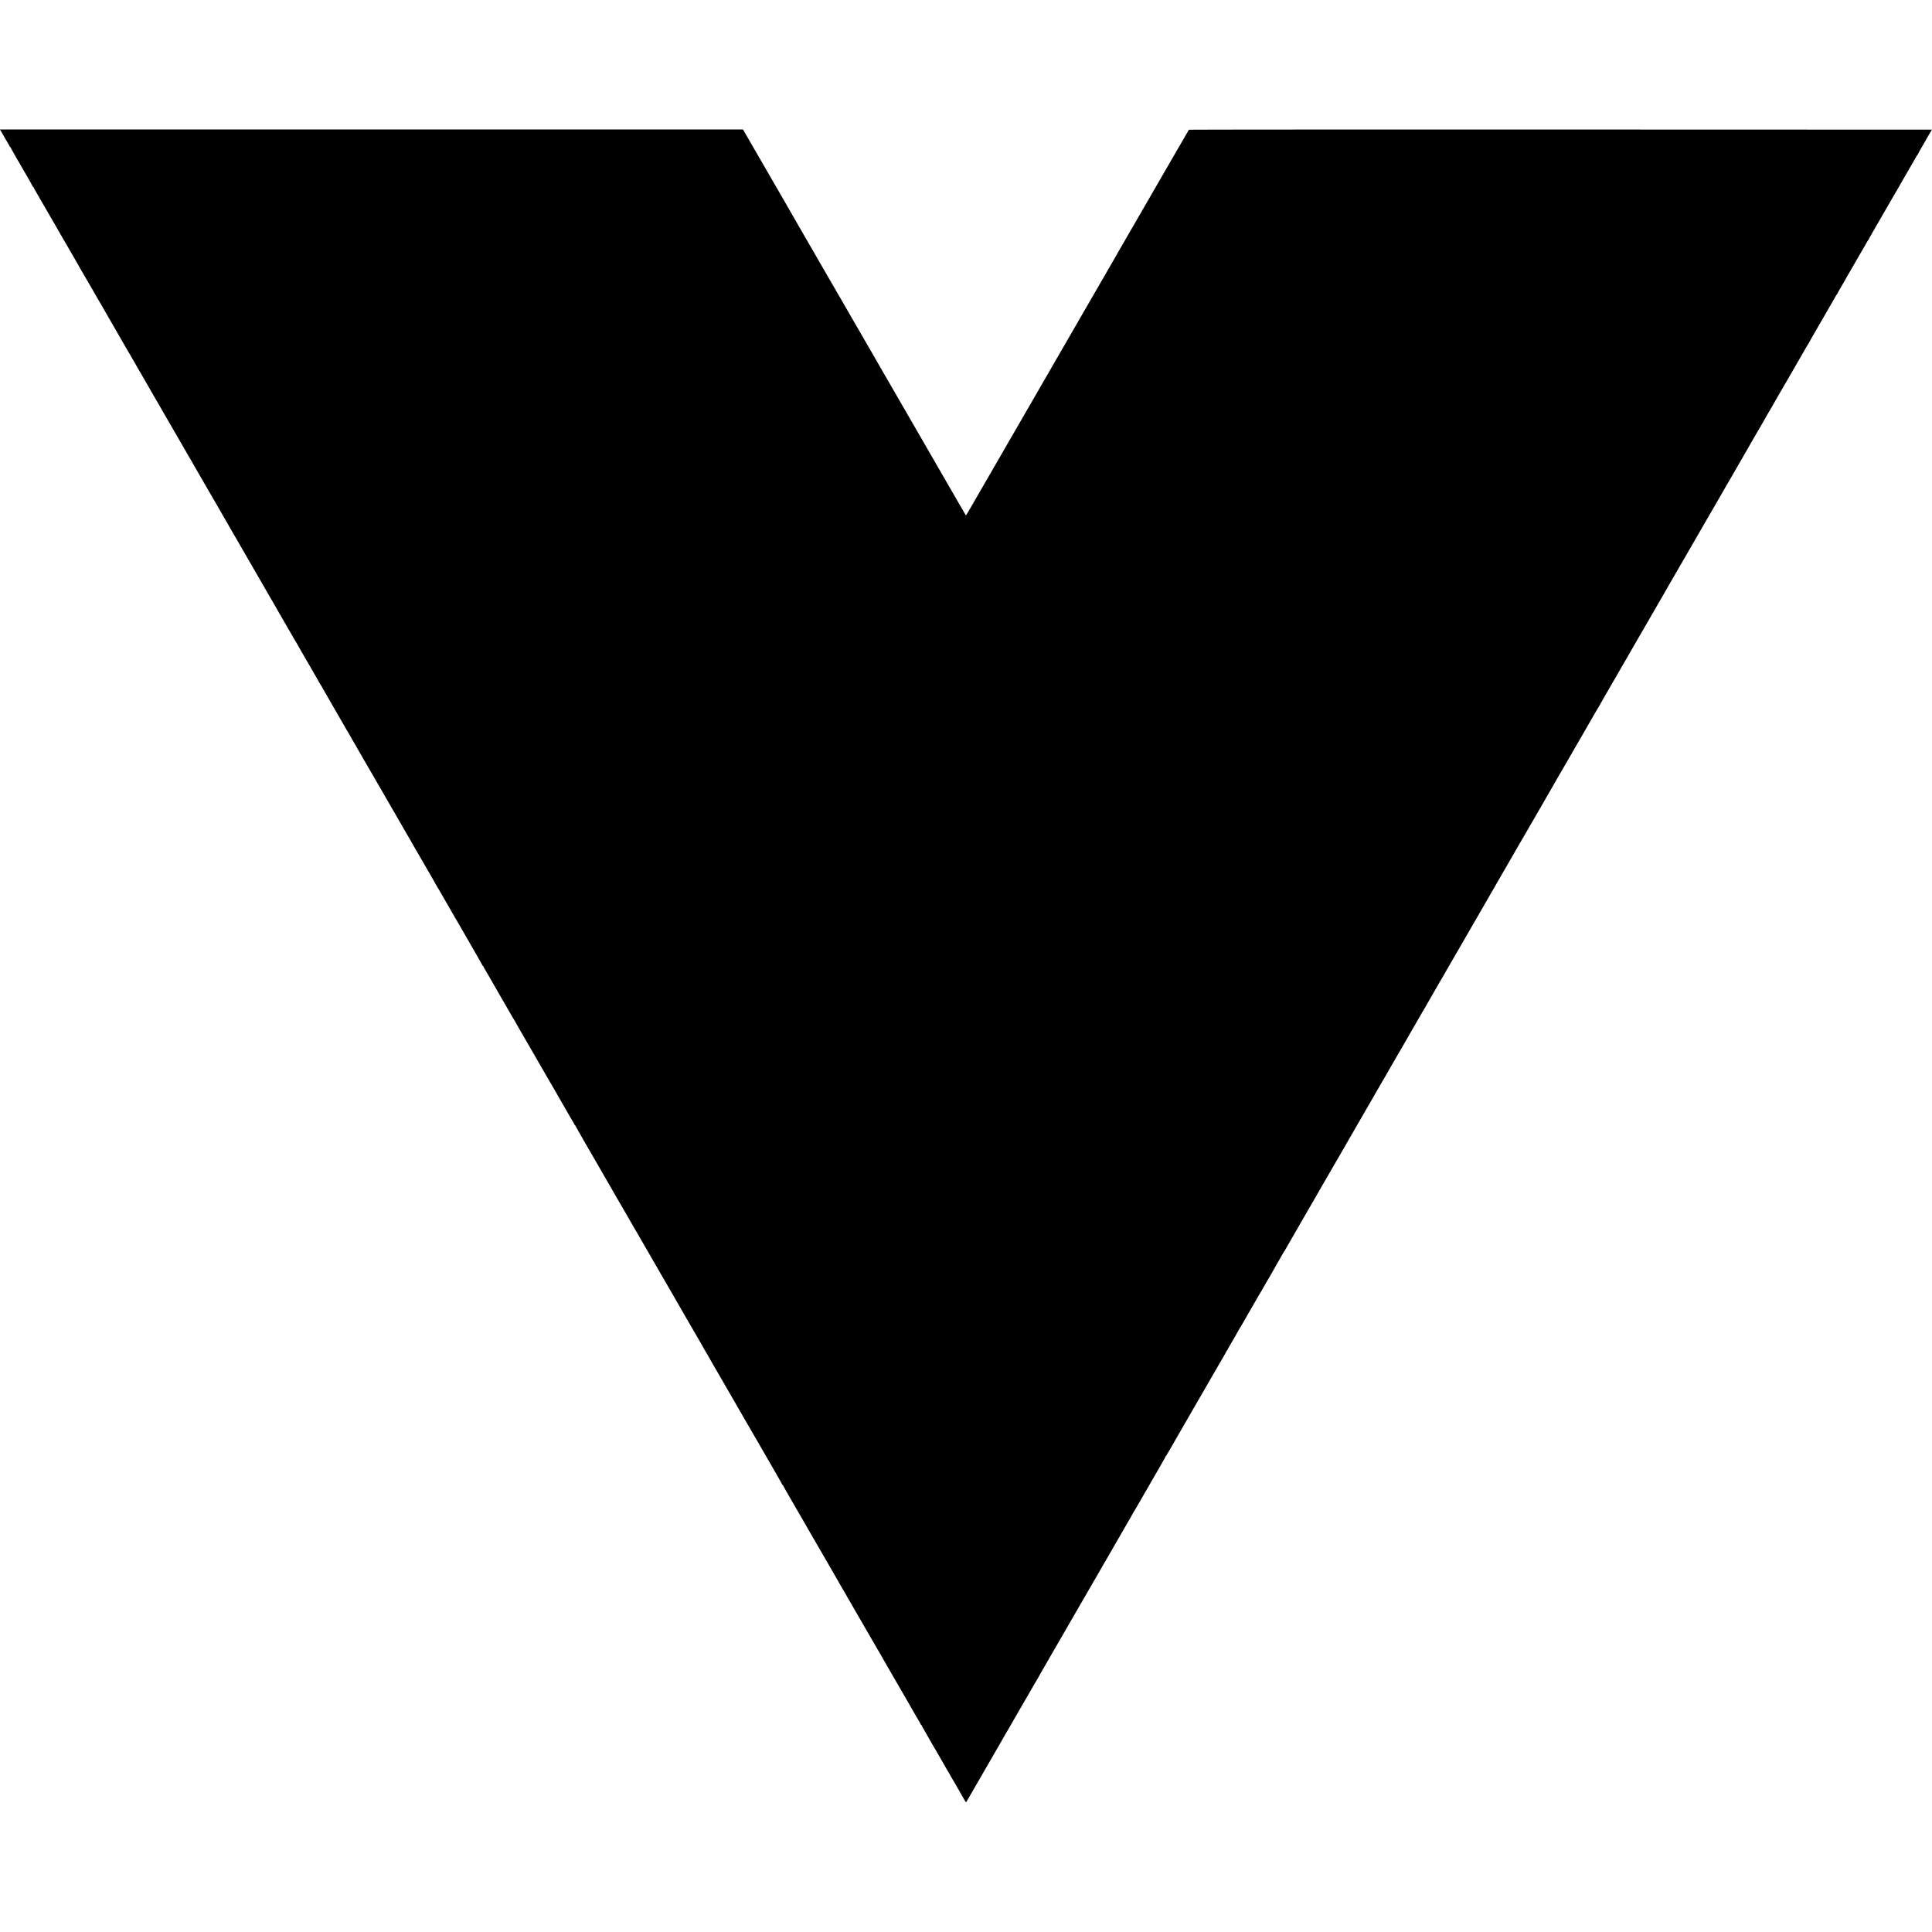
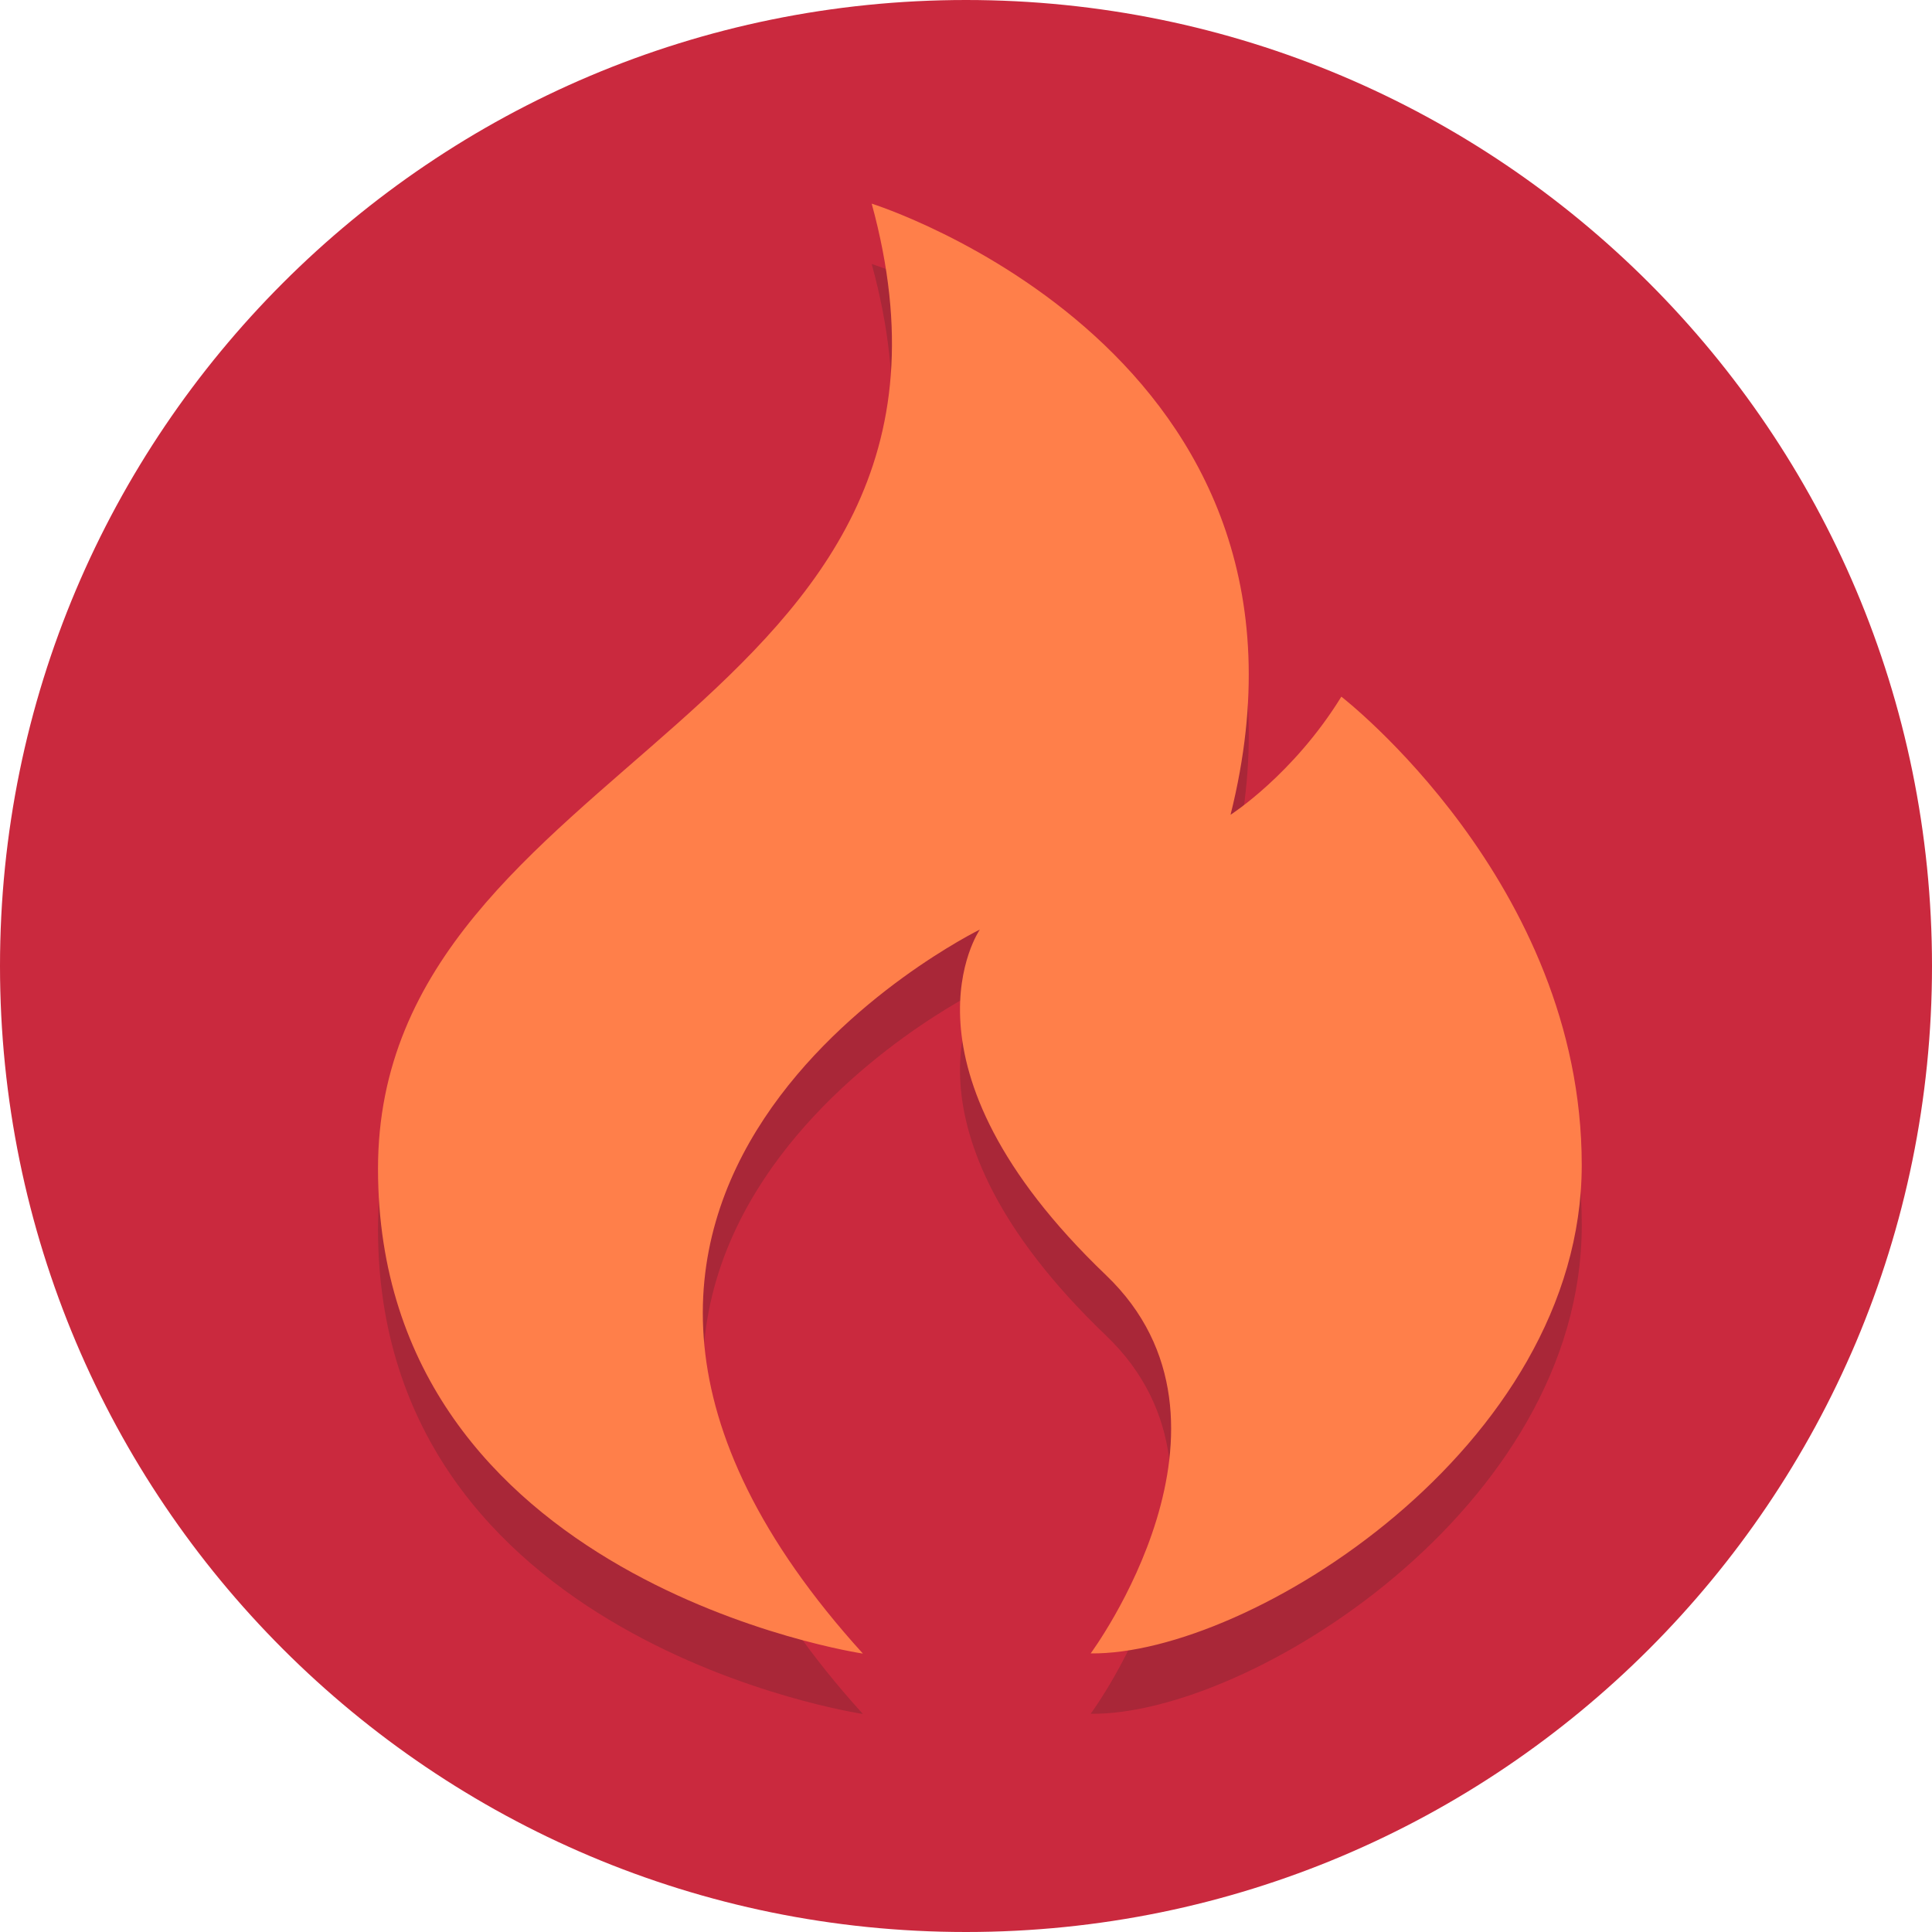
- <svg xmlns="http://www.w3.org/2000/svg" version="1.0" width="16pt" height="16pt" viewBox="0 0 16 16" preserveAspectRatio="xMidYMid meet">
-   <g transform="translate(0,16) scale(0.00032,-0.00032)" fill="#000000" stroke="none">
-     <path d="M18 46618 c45 -75 122 -207 122 -211 0 -2 25 -45 55 -95 30 -50 55 -96 55 -102 0 -5 5 -10 10 -10 6 0 10 -4 10 -9 0 -5 73 -135 161 -288 89 -153 173 -298 187 -323 14 -25 32 -57 41 -72 88 -149 187 -324 189 -335 2 -7 8 -13 13 -13 5 0 9 -4 9 -10 0 -5 46 -89 103 -187 175 -302 490 -846 507 -876 8 -16 20 -36 25 -45 28 -46 290 -498 339 -585 13 -23 74 -129 136 -236 61 -107 123 -215 137 -240 14 -25 29 -50 33 -56 5 -5 23 -37 40 -70 18 -33 38 -67 44 -75 11 -16 21 -33 63 -109 14 -25 29 -50 33 -56 4 -5 21 -35 38 -65 55 -100 261 -455 269 -465 4 -5 14 -21 20 -35 15 -29 41 -75 103 -180 24 -41 52 -88 60 -105 9 -16 57 -100 107 -185 112 -193 362 -626 380 -660 8 -14 23 -38 33 -55 11 -16 23 -37 27 -45 4 -8 26 -46 48 -85 23 -38 53 -90 67 -115 46 -81 64 -113 178 -310 62 -107 121 -210 132 -227 37 -67 56 -99 85 -148 16 -27 32 -57 36 -65 4 -8 15 -27 25 -42 9 -15 53 -89 96 -165 44 -76 177 -307 296 -513 120 -206 268 -463 330 -570 131 -227 117 -203 200 -348 36 -62 73 -125 82 -140 10 -15 21 -34 25 -42 4 -8 20 -37 36 -65 17 -27 38 -65 48 -82 49 -85 64 -111 87 -153 13 -25 28 -49 32 -55 4 -5 78 -134 165 -285 87 -151 166 -288 176 -305 10 -16 26 -43 35 -59 9 -17 125 -217 257 -445 132 -229 253 -441 270 -471 17 -30 45 -79 64 -108 18 -29 33 -54 33 -57 0 -2 20 -37 44 -77 24 -40 123 -212 221 -383 97 -170 190 -330 205 -355 16 -25 39 -65 53 -90 13 -25 81 -144 152 -265 70 -121 137 -238 150 -260 12 -22 37 -65 55 -95 18 -30 43 -73 55 -95 12 -22 48 -85 80 -140 77 -132 163 -280 190 -330 13 -22 71 -123 130 -225 59 -102 116 -199 126 -217 10 -17 29 -50 43 -72 15 -22 26 -43 26 -45 0 -2 27 -50 60 -106 33 -56 60 -103 60 -105 0 -2 55 -98 90 -155 8 -14 182 -316 239 -414 13 -22 45 -79 72 -124 27 -46 49 -86 49 -89 0 -2 14 -24 30 -48 16 -24 30 -46 30 -49 0 -5 74 -135 100 -176 5 -8 24 -42 43 -75 50 -88 58 -101 262 -455 104 -179 199 -345 213 -370 14 -25 28 -49 32 -55 4 -5 17 -26 28 -45 10 -19 62 -109 114 -200 114 -197 133 -230 170 -295 16 -27 33 -57 38 -65 17 -28 96 -165 103 -180 4 -8 16 -28 26 -45 10 -16 77 -131 148 -255 72 -124 181 -313 243 -420 62 -107 121 -209 131 -227 35 -62 323 -560 392 -678 38 -66 83 -145 100 -175 16 -30 33 -59 37 -65 4 -5 17 -27 29 -47 34 -61 56 -100 90 -156 17 -29 31 -55 31 -57 0 -2 17 -32 39 -67 21 -35 134 -229 251 -433 117 -203 235 -407 261 -451 27 -45 49 -85 49 -88 0 -4 8 -19 19 -34 15 -21 200 -341 309 -533 10 -19 33 -58 51 -87 17 -29 31 -54 31 -56 0 -2 25 -44 55 -94 30 -50 55 -95 55 -98 0 -4 6 -15 14 -23 7 -9 27 -41 43 -71 17 -30 170 -297 342 -594 171 -296 311 -542 311 -547 0 -5 5 -9 10 -9 6 0 10 -4 10 -10 0 -5 22 -47 49 -92 27 -46 58 -99 68 -118 24 -43 81 -140 93 -160 5 -8 66 -114 135 -235 69 -121 130 -227 135 -235 12 -21 259 -447 283 -490 10 -19 28 -47 38 -62 11 -14 19 -29 19 -32 0 -3 37 -69 83 -148 99 -170 305 -526 337 -583 13 -22 31 -53 41 -70 11 -16 22 -37 26 -45 7 -14 82 -146 103 -180 14 -24 181 -311 205 -355 13 -22 46 -80 75 -130 29 -49 64 -110 78 -135 14 -25 51 -88 82 -140 31 -52 59 -102 63 -110 4 -8 18 -33 31 -55 205 -353 284 -489 309 -535 17 -30 45 -78 62 -106 18 -28 36 -60 39 -72 4 -12 12 -22 17 -22 5 0 9 -4 9 -10 0 -5 109 -197 241 -427 133 -230 250 -431 259 -448 51 -90 222 -385 280 -485 37 -63 78 -135 92 -160 14 -25 67 -117 118 -205 51 -88 101 -175 111 -193 34 -58 55 -95 149 -257 51 -88 101 -173 110 -190 9 -16 76 -131 147 -255 72 -124 140 -241 151 -260 61 -108 281 -489 355 -615 38 -66 77 -133 87 -150 35 -63 91 -161 100 -175 14 -23 99 -169 128 -220 54 -97 135 -235 142 -245 4 -5 20 -32 35 -60 26 -48 238 -416 276 -480 10 -16 26 -46 37 -65 30 -53 382 -661 403 -695 10 -16 22 -37 26 -45 4 -8 26 -48 50 -88 24 -41 43 -75 43 -77 0 -2 22 -40 50 -85 27 -45 50 -84 50 -86 0 -3 38 -69 83 -147 84 -142 302 -520 340 -587 10 -19 34 -60 52 -90 18 -30 44 -75 57 -100 14 -25 45 -79 70 -120 25 -41 56 -96 70 -121 14 -25 77 -133 138 -240 62 -107 122 -210 132 -229 25 -43 310 -535 337 -581 11 -19 26 -45 34 -59 17 -32 238 -414 266 -460 11 -19 24 -41 28 -49 3 -7 75 -133 160 -278 84 -146 153 -269 153 -274 0 -5 5 -9 10 -9 6 0 10 -4 10 -10 0 -5 82 -150 181 -322 182 -314 201 -346 240 -415 12 -21 80 -139 152 -263 71 -124 141 -245 155 -270 14 -25 28 -49 32 -55 6 -8 145 -248 220 -380 37 -66 209 -362 229 -395 11 -19 24 -42 28 -49 4 -8 67 -118 140 -243 73 -125 133 -230 133 -233 0 -2 15 -28 33 -57 19 -29 47 -78 64 -108 17 -30 53 -93 79 -139 53 -90 82 -141 157 -272 82 -142 115 -199 381 -659 142 -245 268 -463 281 -485 12 -22 71 -125 132 -230 60 -104 172 -298 248 -430 76 -132 146 -253 156 -270 11 -16 22 -36 26 -44 3 -8 30 -54 60 -103 29 -49 53 -91 53 -93 0 -3 18 -34 40 -70 22 -36 40 -67 40 -69 0 -2 37 -66 81 -142 45 -77 98 -168 119 -204 20 -36 47 -81 58 -100 12 -19 27 -47 33 -62 6 -16 15 -28 20 -28 5 0 9 -4 9 -9 0 -6 63 -118 140 -251 77 -133 140 -243 140 -245 0 -2 18 -33 41 -70 22 -37 49 -83 60 -101 10 -19 29 -51 40 -71 25 -45 109 -189 126 -218 7 -11 17 -29 22 -40 6 -11 22 -38 35 -60 14 -22 37 -62 52 -90 14 -27 35 -62 45 -77 11 -14 19 -29 19 -32 0 -3 18 -35 40 -71 22 -36 40 -67 40 -69 0 -2 19 -35 42 -72 23 -38 55 -94 72 -124 26 -47 139 -244 171 -298 6 -9 21 -36 34 -60 28 -48 37 -51 51 -19 6 12 19 36 29 52 10 17 27 46 38 65 11 19 104 181 208 360 103 179 199 345 213 370 14 25 42 74 64 109 21 34 38 65 38 67 0 2 18 33 40 69 22 36 40 67 40 69 0 3 177 310 199 346 16 26 136 234 140 244 2 5 25 44 52 88 27 44 49 81 49 84 0 2 18 34 40 70 22 36 40 67 40 69 0 2 20 36 43 77 35 58 169 289 297 513 9 17 50 86 90 155 40 69 86 150 103 180 16 30 35 62 41 70 6 8 16 24 22 35 35 64 72 129 167 293 59 100 116 199 127 220 11 20 30 53 41 72 43 72 1070 1850 1121 1940 14 25 65 113 113 195 48 83 96 166 107 185 10 19 28 50 38 68 11 18 73 124 137 235 64 111 175 303 246 427 71 124 173 299 225 390 52 91 116 202 143 248 27 45 49 85 49 89 0 4 6 14 14 22 7 9 28 43 46 76 26 47 251 436 378 655 11 19 29 51 40 70 11 19 101 176 201 348 99 172 181 317 181 323 0 5 5 9 10 9 6 0 10 5 10 11 0 6 8 23 18 37 11 15 32 52 49 82 16 30 130 228 253 440 122 212 234 405 248 430 13 25 39 70 57 100 39 65 69 117 130 225 25 44 50 87 55 95 12 19 78 134 220 380 61 107 129 224 150 260 161 277 222 382 246 425 15 28 47 83 71 123 24 41 43 78 43 83 0 5 4 9 8 9 4 0 13 12 19 28 7 15 23 45 36 67 66 110 277 478 277 483 0 3 6 13 14 21 7 9 27 41 43 71 17 30 45 80 63 110 34 57 375 649 394 685 6 11 16 27 22 35 6 8 26 42 44 75 18 33 41 74 51 90 10 17 24 41 32 55 54 97 72 128 88 152 11 14 19 28 19 30 0 3 79 141 175 308 96 167 175 305 175 308 0 3 6 13 14 21 7 9 26 39 41 66 33 60 276 483 338 587 24 40 46 80 50 88 4 8 13 24 20 35 14 23 95 163 125 215 11 19 52 91 92 160 40 69 80 139 90 155 9 17 103 179 207 360 105 182 200 346 211 365 103 181 463 802 489 845 7 11 15 27 19 35 4 8 29 51 55 95 64 110 828 1433 848 1470 9 17 24 41 33 55 9 14 29 48 45 77 15 28 52 93 82 145 30 51 62 107 71 123 17 30 231 398 400 690 51 88 103 179 115 202 12 23 26 48 32 55 6 7 24 38 40 68 17 30 61 107 98 170 37 63 84 144 103 180 19 36 41 72 48 81 8 8 14 18 14 21 0 4 27 51 59 106 32 55 72 124 89 154 16 29 71 125 122 213 51 88 104 180 118 205 13 25 28 50 32 55 4 6 17 26 28 45 11 19 45 80 77 135 31 55 66 116 77 135 11 19 88 152 171 295 401 694 620 1072 650 1125 11 19 87 152 170 295 83 143 158 273 166 288 9 16 21 36 26 45 6 9 31 52 55 96 25 43 54 94 66 115 11 20 95 164 186 321 91 157 173 299 182 315 9 17 26 46 37 65 12 19 66 114 121 210 56 96 108 186 117 200 8 14 24 40 34 59 24 45 383 664 412 713 5 9 17 29 26 45 15 28 120 210 241 419 36 61 68 117 72 125 4 8 12 23 19 34 35 57 245 420 262 453 11 20 35 61 53 90 17 29 32 54 32 56 0 3 28 51 62 108 33 57 70 119 80 138 10 19 23 42 28 50 5 8 32 53 59 100 27 47 149 258 271 470 122 212 234 405 248 430 30 53 62 108 80 135 6 11 15 27 19 35 4 8 85 150 181 315 96 165 187 323 202 350 31 56 116 202 130 225 5 8 25 42 43 75 19 33 92 159 162 280 149 257 157 271 202 350 19 33 38 67 43 75 9 14 228 392 275 475 12 22 55 96 95 165 40 69 80 139 90 155 24 42 202 350 221 383 9 15 27 47 41 72 14 25 75 131 136 236 61 106 121 210 134 232 99 172 271 470 279 482 5 8 23 40 40 70 18 30 81 141 142 245 60 105 121 210 135 235 14 25 71 124 127 220 56 96 143 247 194 335 51 88 96 167 102 175 14 24 180 311 204 355 23 43 340 590 356 615 5 8 50 87 101 175 171 301 517 898 582 1008 25 43 46 81 46 83 0 2 12 23 27 47 14 23 40 67 56 97 16 30 35 62 42 70 7 8 15 22 18 30 4 8 20 38 37 65 16 28 33 57 37 65 6 12 111 196 143 250 5 8 55 95 112 193 57 98 113 195 126 215 12 20 27 46 32 57 6 11 14 27 20 35 5 8 76 130 156 270 80 140 165 287 187 325 23 39 52 90 66 115 13 25 30 52 37 61 8 8 14 18 14 21 0 4 41 77 92 165 50 87 175 302 276 478 101 176 208 360 236 408 28 49 67 117 86 152 19 35 41 70 48 77 6 6 12 15 12 19 0 7 124 224 167 291 12 21 23 40 23 42 0 2 21 40 46 83 26 43 55 92 64 109 54 95 327 568 354 614 19 30 45 75 59 100 71 128 82 145 89 148 4 2 8 8 8 13 0 5 42 82 94 172 311 538 496 858 518 897 14 25 40 70 58 100 18 30 42 71 53 90 10 19 79 139 152 265 73 127 142 246 153 265 10 19 43 76 72 125 29 50 63 108 75 130 65 116 80 140 87 143 4 2 8 8 8 12 0 8 114 212 140 250 6 8 14 24 20 35 5 11 54 97 108 190 l100 170 -9611 3 c-5286 1 -9614 -1 -9618 -5 -5 -6 -419 -719 -619 -1068 -89 -155 -267 -463 -323 -560 -38 -66 -81 -140 -95 -165 -31 -56 -263 -457 -526 -910 -110 -190 -224 -388 -254 -440 -29 -52 -61 -109 -71 -125 -23 -39 -243 -420 -268 -465 -11 -19 -204 -352 -428 -740 -224 -388 -477 -826 -563 -975 -85 -148 -185 -322 -222 -385 -37 -63 -120 -207 -185 -320 -65 -113 -177 -306 -248 -430 -72 -124 -172 -297 -222 -385 -51 -88 -142 -245 -202 -350 -131 -226 -247 -427 -408 -705 -65 -113 -249 -432 -410 -710 -160 -278 -388 -673 -506 -877 -118 -205 -216 -373 -219 -373 -3 0 -52 82 -109 183 -58 100 -144 250 -192 332 -95 164 -402 696 -647 1120 -85 149 -228 396 -317 550 -212 365 -982 1700 -1008 1745 -10 19 -43 76 -72 125 -29 50 -64 110 -77 135 -14 25 -63 110 -110 190 -47 80 -96 165 -110 190 -14 25 -99 171 -188 325 -89 154 -174 300 -188 325 -13 25 -64 113 -112 195 -48 83 -140 242 -205 355 -65 113 -183 317 -263 454 -79 137 -152 264 -163 282 -50 89 -335 583 -354 614 -12 19 -34 58 -50 85 -15 28 -129 226 -253 440 -124 215 -235 408 -247 430 -12 22 -69 121 -127 220 -58 99 -226 389 -373 645 -148 256 -324 561 -392 678 -67 117 -134 232 -147 255 -13 23 -33 59 -46 80 l-22 37 -9615 0 -9615 0 20 -32z" />
+ <svg xmlns="http://www.w3.org/2000/svg" width="64" height="64">
+   <g>
+     <rect fill="none" id="canvas_background" height="66" width="66" y="-1" x="-1" />
+   </g>
+   <g>
+     <circle id="svg_2" r="32" fill="#ca293e" cy="32" cx="32" />
+     <path opacity="0.2" id="svg_4" fill="#231F20" d="m28.584,56.777c0,0 -16.062,-2.377 -16.062,-16.062s21.003,-14.991 16.355,-31.969c0,0 15.726,4.921 11.887,20.245c0,0 2.079,-1.328 3.671,-3.913c0,0 7.963,6.151 7.963,15.511s-11.039,16.246 -16.268,16.182c0,0 5.642,-7.618 0.509,-12.529c-7.286,-6.972 -4.18,-11.449 -4.18,-11.449s-17.754,8.685 -3.875,23.984z" />
+     <path id="svg_6" fill="#ff7f4a" d="m28.584,54.777c0,0 -16.062,-2.377 -16.062,-16.062s21.002,-14.991 16.354,-31.969c0,0 15.726,4.921 11.887,20.245c0,0 2.079,-1.328 3.671,-3.913c0,0 7.963,6.151 7.963,15.511s-11.038,16.246 -16.267,16.182c0,0 5.642,-7.618 0.509,-12.529c-7.286,-6.972 -4.18,-11.449 -4.18,-11.449s-17.754,8.685 -3.875,23.984z" />
  </g>
</svg>
